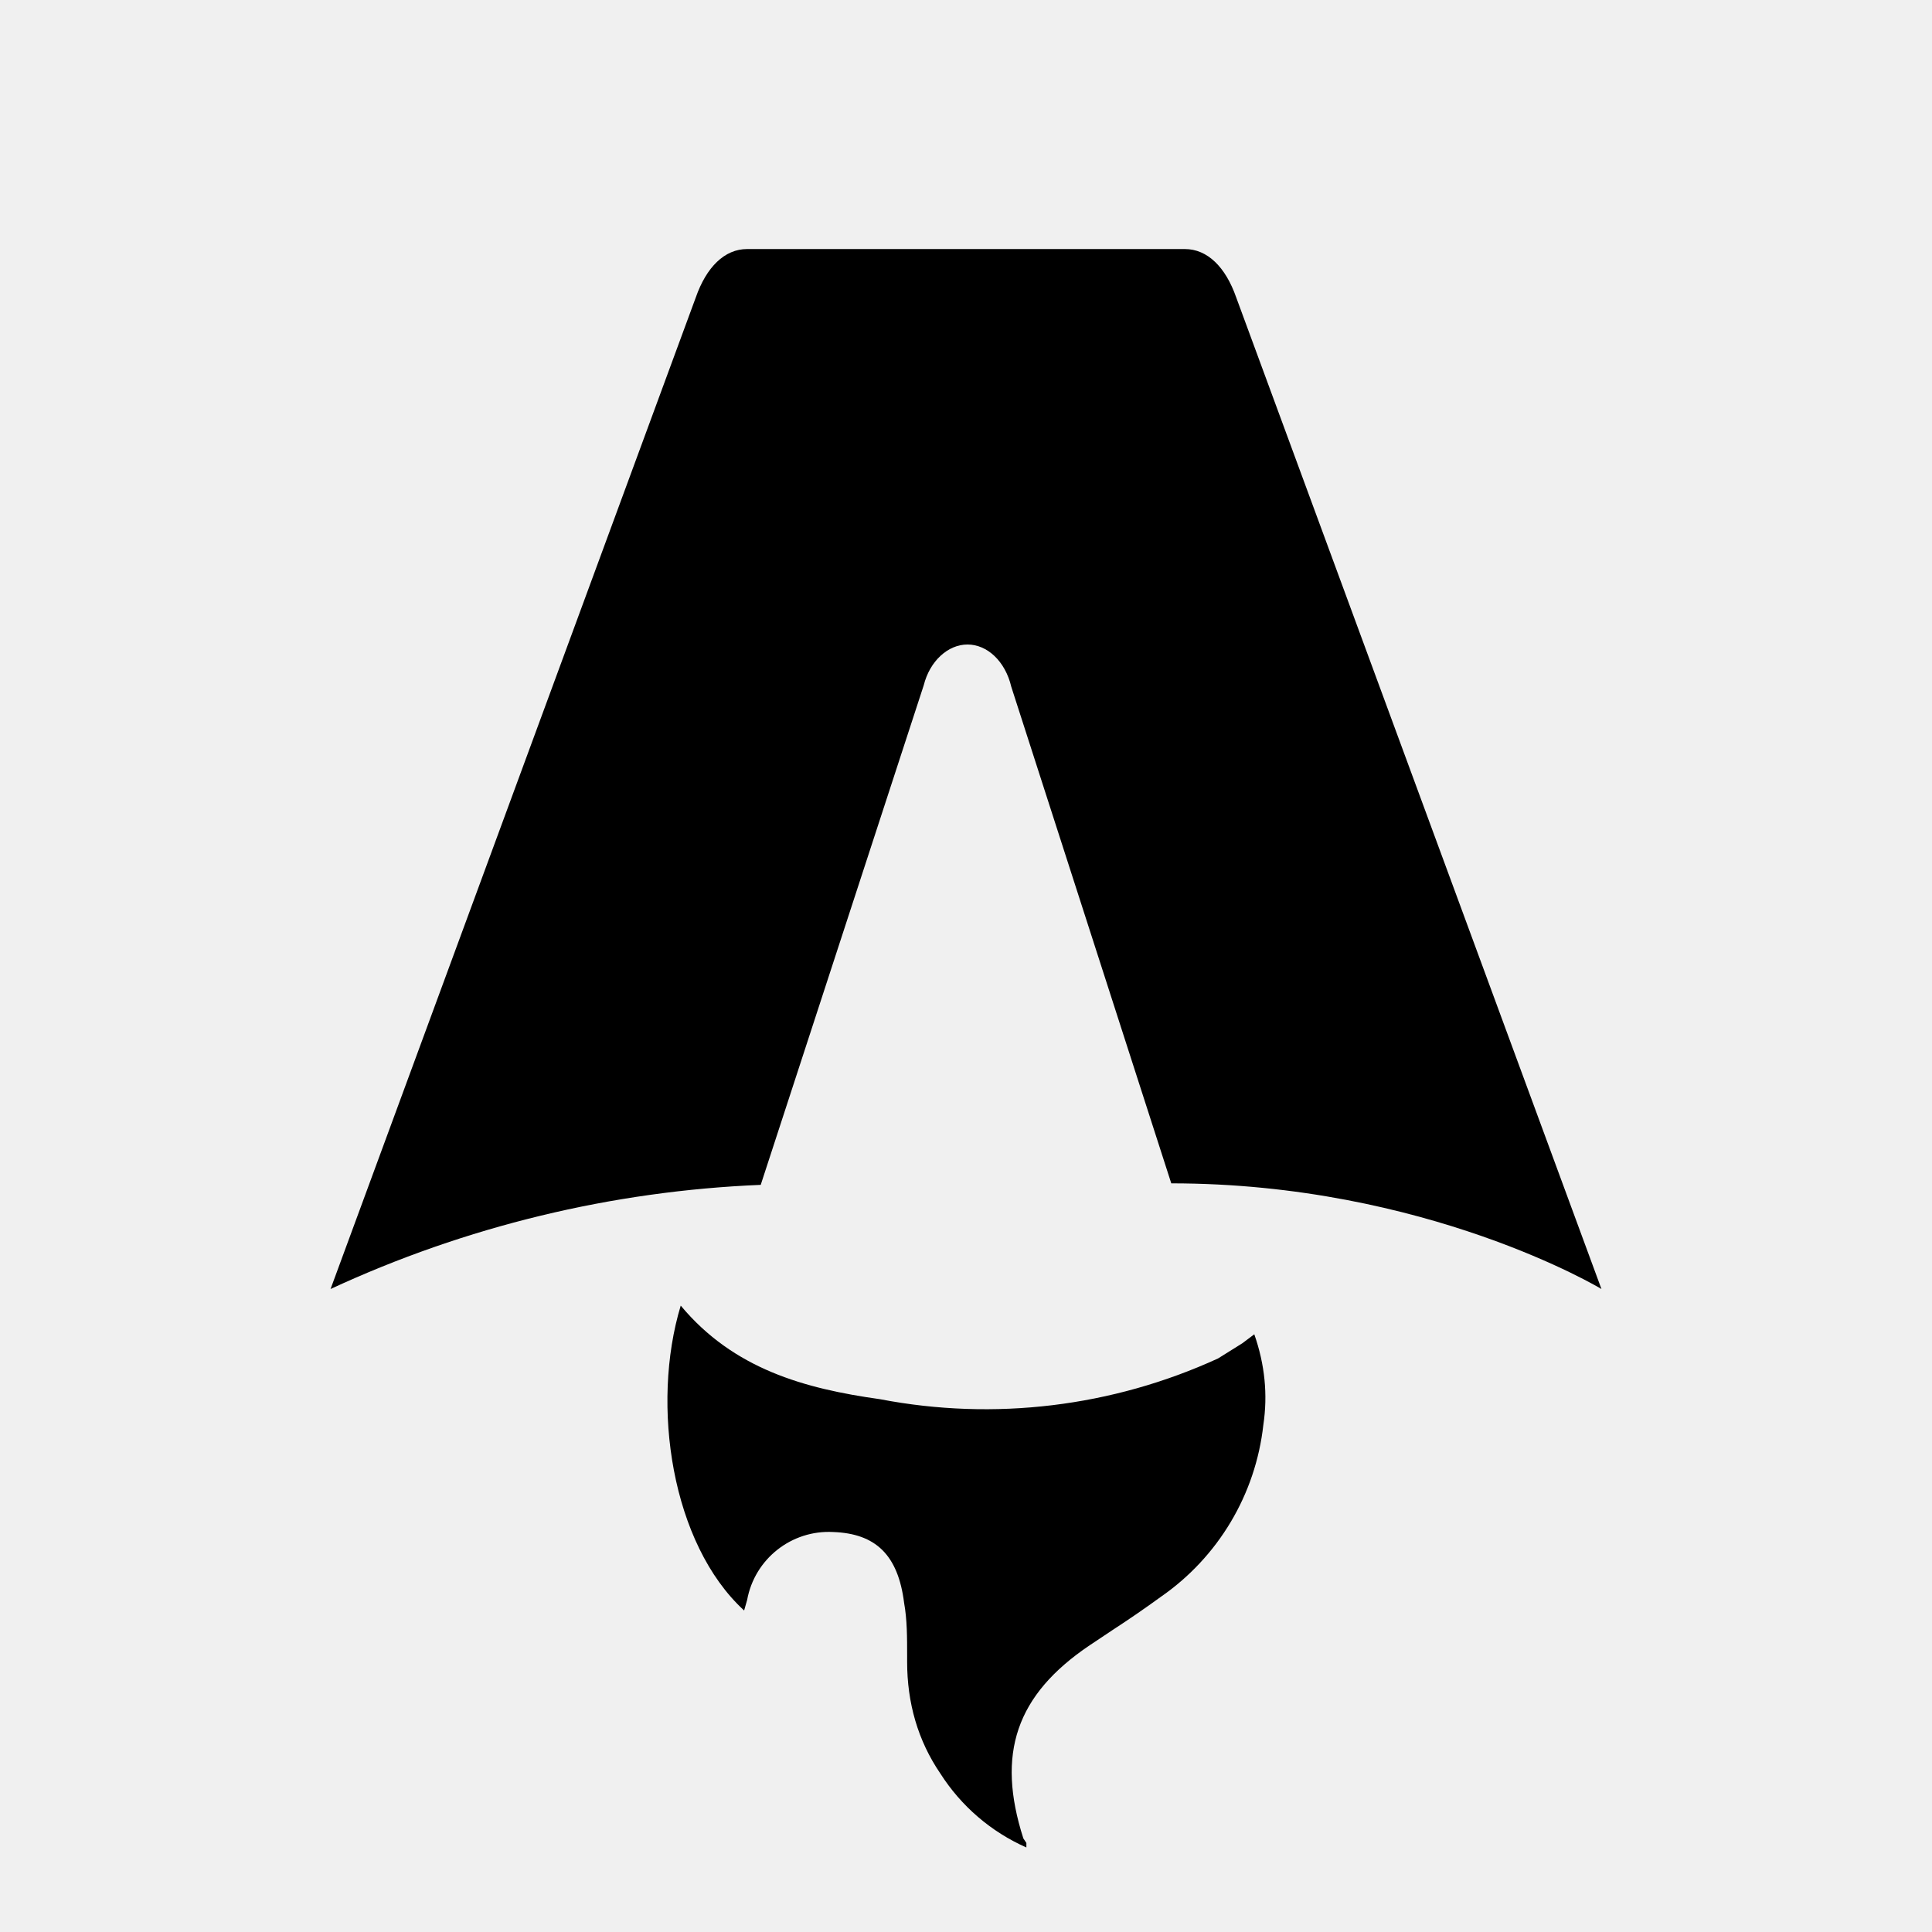
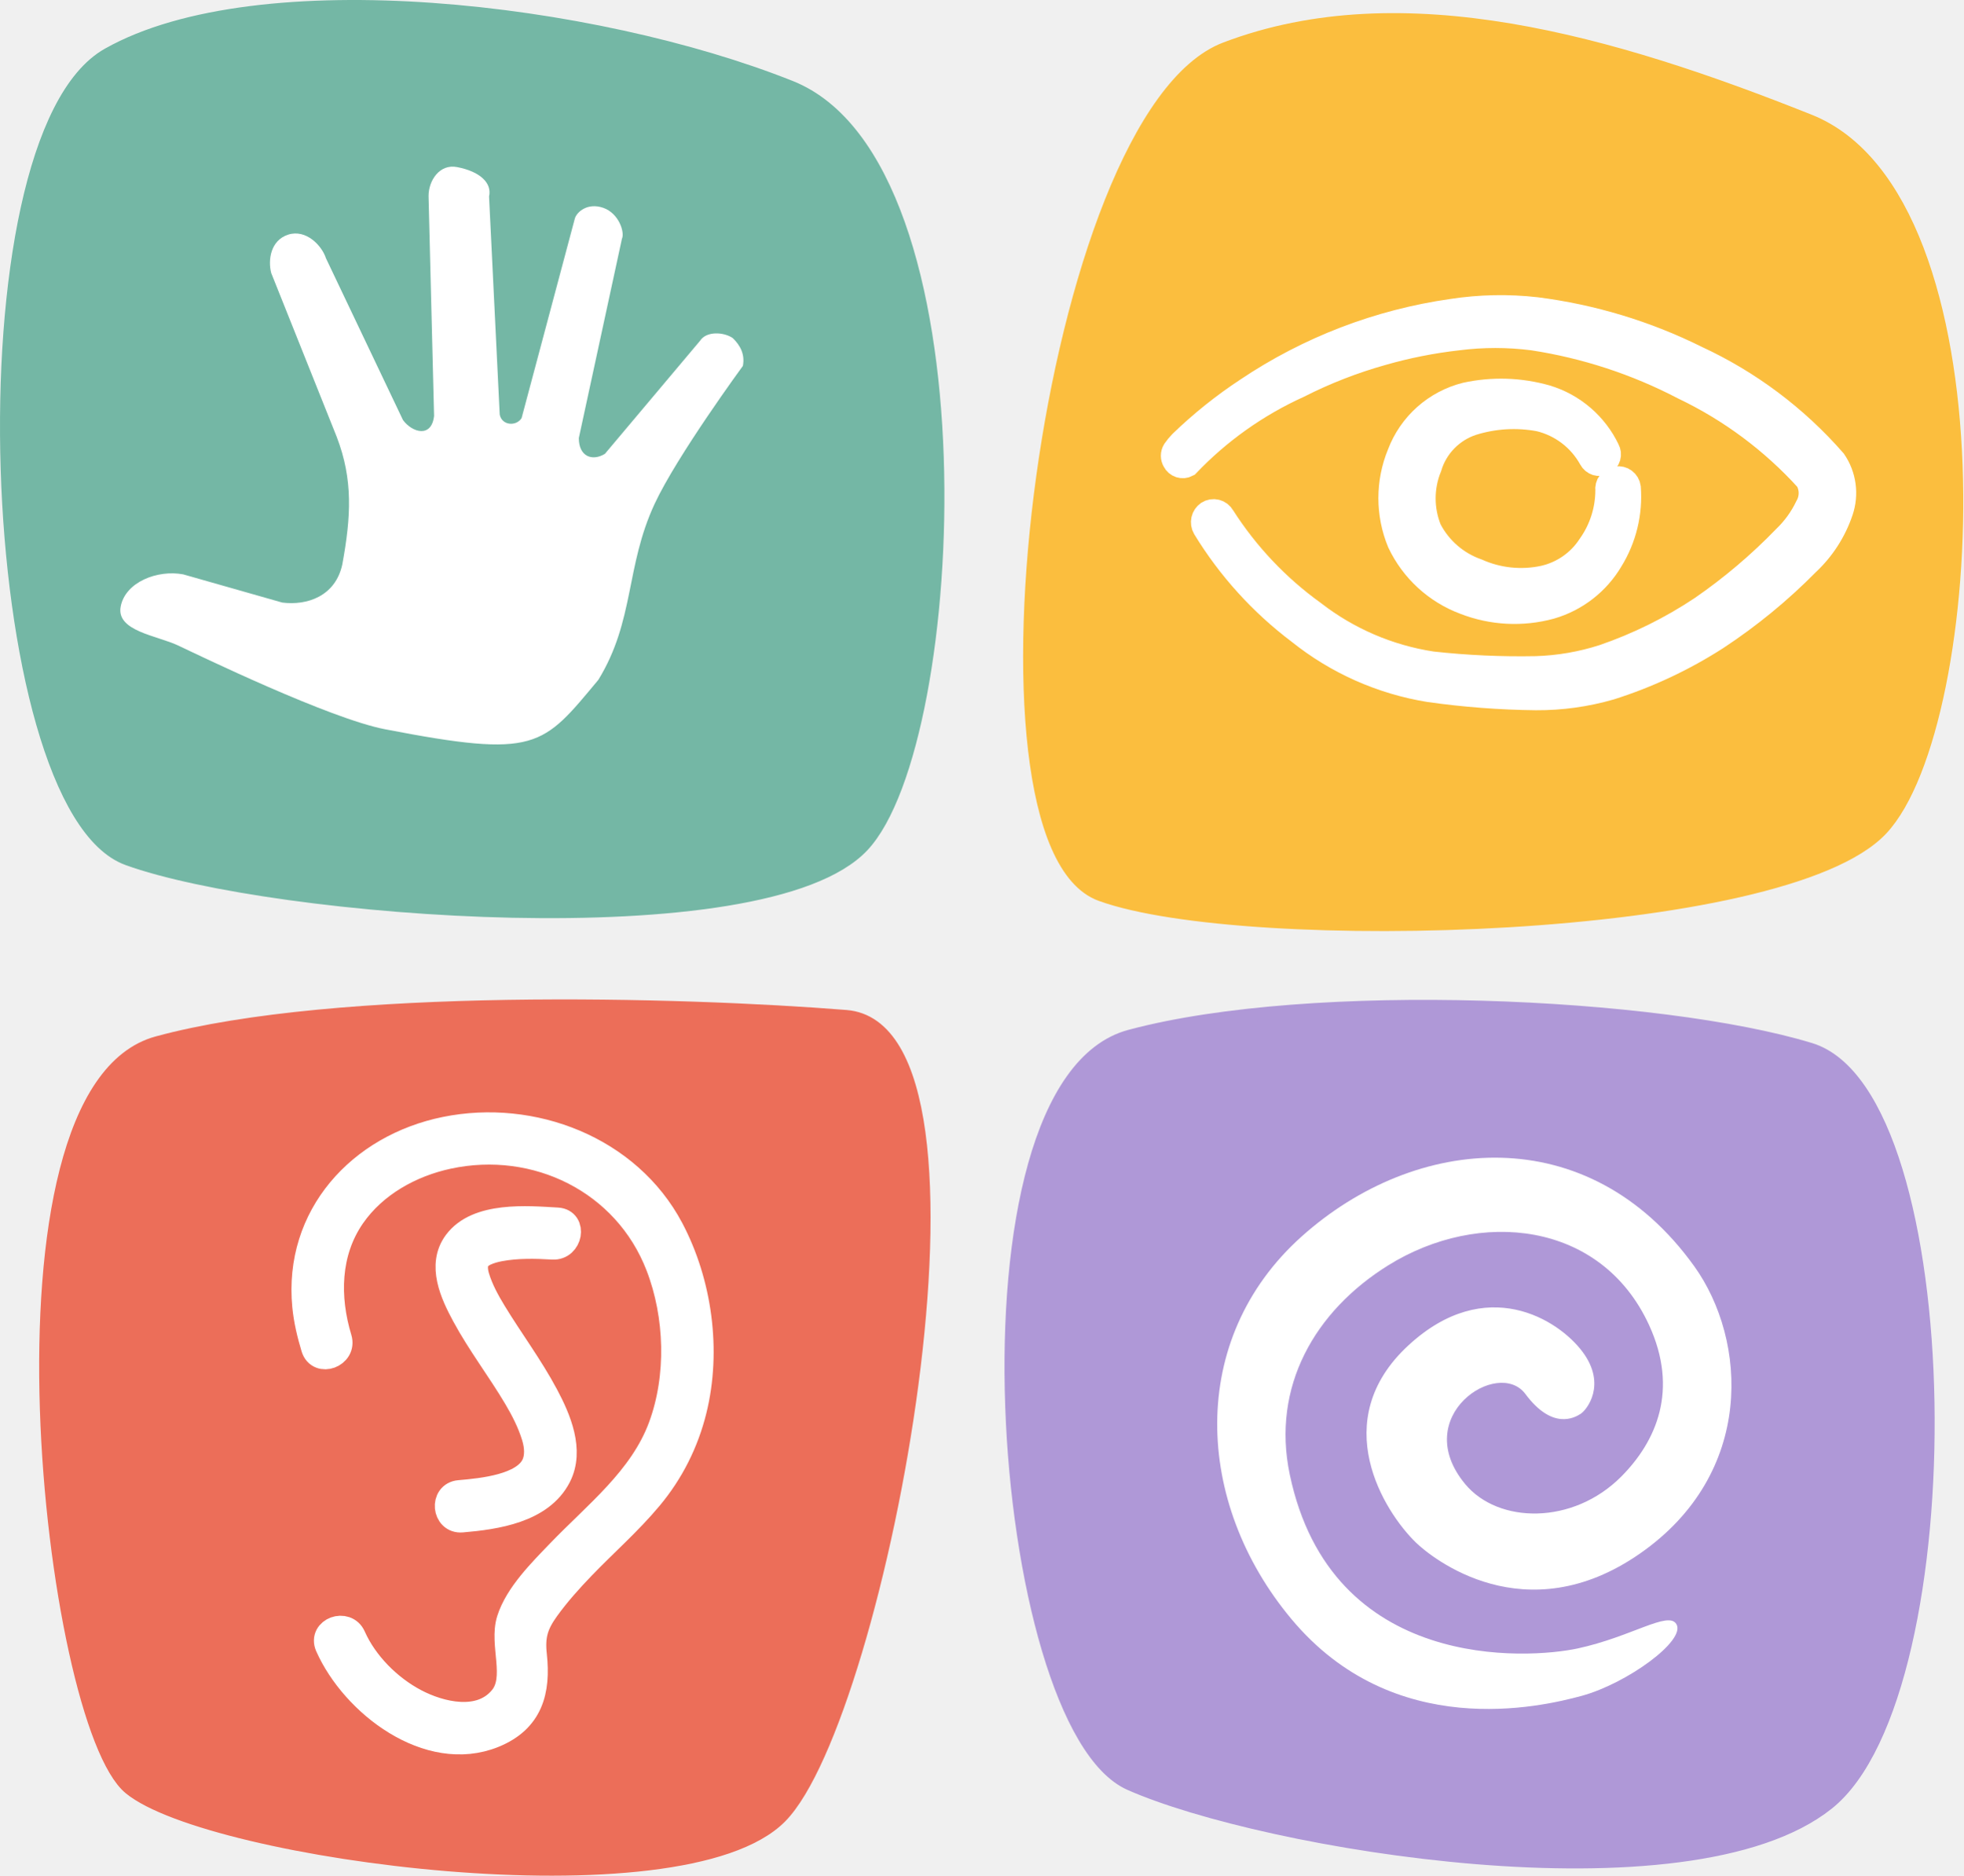
- <svg xmlns="http://www.w3.org/2000/svg" fill="none" viewBox="0 0 128 128">
-   <path d="M50.4 78.5a75.1 75.1 0 0 0-28.5 6.9l24.2-65.7c.7-2 1.9-3.2 3.4-3.2h29c1.5 0 2.7 1.2 3.4 3.2l24.2 65.7s-11.6-7-28.5-7L67 45.5c-.4-1.7-1.6-2.8-2.9-2.8-1.3 0-2.5 1.1-2.9 2.7L50.4 78.5Zm-1.1 28.2Zm-4.2-20.2c-2 6.6-.6 15.8 4.2 20.2a17.5 17.5 0 0 1 .2-.7 5.5 5.5 0 0 1 5.7-4.5c2.8.1 4.3 1.5 4.7 4.7.2 1.1.2 2.3.2 3.5v.4c0 2.7.7 5.2 2.2 7.4a13 13 0 0 0 5.7 4.9v-.3l-.2-.3c-1.8-5.6-.5-9.5 4.4-12.8l1.5-1a73 73 0 0 0 3.2-2.2 16 16 0 0 0 6.8-11.4c.3-2 .1-4-.6-6l-.8.6-1.6 1a37 37 0 0 1-22.4 2.7c-5-.7-9.7-2-13.2-6.2Z" />
-   <style>
-         path { fill: #000; }
-         @media (prefers-color-scheme: dark) {
-             path { fill: #FFF; }
-         }
-     </style>
+ <svg xmlns="http://www.w3.org/2000/svg" viewBox="-0.00 0.00 149.67 143.00" fill="none">
+   <path d="M59.506 138.509C51.952 146.168 15.978 141.317 9.904 136.331C3.83 131.345 -1.691 83.22 12 79.5C25.69 75.78 52 76.5 64.5 77.5C77 78.5 67.059 130.85 59.506 138.509Z" fill="#EC6E59" stroke="#EC6E59" />
+   <path d="M139.336 137.5C128.671 146 96.304 140.5 86.152 136C76 131.5 72.257 82.72 86.152 79C100.047 75.28 126.5 76.5 138 80C149.5 83.5 150 129 139.336 137.5Z" fill="#AF98D7" stroke="#AF98D7" />
+   <path d="M65.759 64.483C58.257 72.461 20.745 69.469 9.741 65.48C-1.262 61.491 -3.263 10.629 8.241 4.147C19.744 -2.336 45.252 0.656 60.257 6.64C75.262 12.624 73.261 56.505 65.759 64.483Z" fill="#74B7A5" stroke="#74B7A5" />
+   <path d="M143.432 63.21C135.929 71.188 94.935 72.199 83.932 68.21C72.928 64.221 79.932 8.849 93.432 3.71C106.932 -1.43 122.927 3.226 137.932 9.21C152.936 15.193 150.934 55.231 143.432 63.21Z" fill="#FBBE3E" stroke="#FBBE3E" />
+   <path fill-rule="evenodd" clip-rule="evenodd" d="M139.775 35.192C136.879 31.874 133.316 29.202 129.32 27.351C125.483 25.442 121.353 24.192 117.101 23.653C114.98 23.413 112.836 23.456 110.726 23.78C105.135 24.575 99.796 26.624 95.108 29.773C93.315 30.953 91.636 32.298 90.093 33.789C89.914 33.974 89.75 34.173 89.604 34.384C89.536 34.493 89.5 34.618 89.5 34.745C89.5 34.873 89.536 34.998 89.604 35.107C89.642 35.183 89.695 35.251 89.76 35.306C89.825 35.361 89.9 35.403 89.981 35.429C90.062 35.455 90.148 35.464 90.233 35.456C90.318 35.448 90.4 35.423 90.475 35.383C92.895 32.844 95.781 30.795 98.975 29.348C101.013 28.312 103.149 27.48 105.35 26.862C107.241 26.319 109.175 25.935 111.13 25.714C113.035 25.47 114.963 25.47 116.868 25.714C120.88 26.327 124.765 27.598 128.364 29.476C131.952 31.188 135.172 33.584 137.841 36.531C138.028 36.854 138.126 37.22 138.126 37.593C138.126 37.966 138.028 38.333 137.841 38.656C137.416 39.546 136.832 40.352 136.12 41.035C134.179 43.041 132.044 44.85 129.745 46.433C127.42 47.98 124.906 49.222 122.265 50.13C120.594 50.669 118.856 50.97 117.101 51.023C114.447 51.075 111.792 50.955 109.154 50.662C105.855 50.157 102.739 48.818 100.101 46.773C97.34 44.785 94.982 42.289 93.153 39.42C93.105 39.335 93.039 39.26 92.961 39.2C92.883 39.14 92.793 39.097 92.698 39.073C92.602 39.049 92.503 39.045 92.406 39.061C92.308 39.077 92.216 39.112 92.133 39.166C91.97 39.278 91.855 39.447 91.812 39.64C91.769 39.833 91.8 40.036 91.899 40.207C93.772 43.278 96.209 45.967 99.081 48.133C101.947 50.43 105.358 51.946 108.984 52.532C111.674 52.912 114.385 53.118 117.101 53.148C119.014 53.158 120.917 52.893 122.754 52.362C125.609 51.458 128.332 50.179 130.85 48.558C133.337 46.92 135.644 45.026 137.735 42.906C138.9 41.82 139.776 40.462 140.285 38.953C140.497 38.33 140.562 37.665 140.473 37.012C140.385 36.36 140.146 35.736 139.775 35.192Z" fill="white" stroke="white" stroke-width="2" />
+   <path fill-rule="evenodd" clip-rule="evenodd" d="M112.235 32.196C113.899 31.676 115.665 31.574 117.378 31.898C118.215 32.101 119 32.476 119.684 32.999C120.368 33.522 120.936 34.182 121.351 34.937C121.392 35.014 121.447 35.082 121.513 35.137C121.58 35.193 121.657 35.235 121.74 35.261C121.823 35.286 121.91 35.295 121.997 35.287C122.083 35.279 122.167 35.254 122.244 35.213C122.396 35.128 122.507 34.986 122.555 34.819C122.603 34.652 122.583 34.473 122.499 34.321C122.046 33.372 121.4 32.529 120.602 31.844C119.805 31.16 118.873 30.65 117.866 30.347C115.88 29.782 113.785 29.716 111.768 30.155C110.634 30.44 109.585 30.994 108.712 31.771C107.839 32.548 107.167 33.525 106.753 34.618C105.862 36.768 105.862 39.183 106.753 41.333C107.745 43.425 109.513 45.049 111.683 45.859C113.764 46.671 116.052 46.79 118.206 46.199C120.115 45.644 121.742 44.383 122.754 42.672C123.772 41.025 124.241 39.098 124.093 37.168C124.08 37.073 124.048 36.981 123.999 36.898C123.95 36.815 123.885 36.743 123.808 36.686C123.731 36.628 123.643 36.587 123.549 36.564C123.456 36.541 123.359 36.537 123.264 36.552C123.167 36.562 123.073 36.592 122.987 36.64C122.902 36.688 122.827 36.752 122.768 36.83C122.708 36.907 122.665 36.996 122.641 37.091C122.616 37.185 122.611 37.284 122.626 37.38C122.623 38.904 122.148 40.388 121.266 41.63C120.447 42.894 119.166 43.787 117.696 44.117C115.983 44.486 114.197 44.3 112.596 43.586C111.009 43.031 109.694 41.891 108.92 40.398C108.294 38.858 108.294 37.135 108.92 35.596C109.157 34.803 109.582 34.08 110.16 33.488C110.737 32.896 111.449 32.453 112.235 32.196Z" fill="white" stroke="white" stroke-width="2" />
+   <path d="M56.632 27.9C56.632 27.9 51.615 34.743 49.908 38.41C47.676 43.207 48.393 47.294 45.617 51.829C41.34 56.951 40.948 57.837 29.359 55.599C25.112 54.78 15.163 49.959 13.568 49.206C11.974 48.454 8.84 48.116 9.2 46.241C9.56 44.366 12.016 43.421 13.968 43.789L21.517 45.938C23.406 46.179 25.568 45.463 26.096 43.033C26.758 39.416 26.933 36.575 25.664 33.29L20.677 20.817C20.422 19.852 20.61 18.325 21.97 17.888C23.331 17.451 24.536 18.72 24.846 19.682L30.72 32.022C31.418 32.974 32.898 33.416 33.092 31.71L32.671 14.941C32.672 13.756 33.517 12.482 34.842 12.737C36.58 13.07 37.52 13.938 37.284 14.981L38.096 31.602C38.249 32.432 39.339 32.536 39.764 31.877L43.828 16.645C43.979 16.164 44.786 15.429 45.986 15.843C47.186 16.258 47.642 17.717 47.414 18.202L44.128 33.393C44.118 34.793 45.143 35.195 46.117 34.599L53.374 25.975C53.857 25.228 55.175 25.306 55.858 25.77C56.464 26.355 56.799 27.045 56.635 27.896L56.632 27.9Z" fill="white" />
+   <path d="M52.88 107.502C52.271 109.964 51.147 112.206 49.521 114.156C47.939 116.053 46.077 117.676 44.369 119.453C43.4 120.462 42.462 121.508 41.645 122.644C40.783 123.843 40.531 124.721 40.691 126.188C40.991 128.92 40.407 131.127 37.625 132.255C32.669 134.264 26.963 129.87 25.021 125.484C24.499 124.303 26.375 123.62 26.893 124.79C27.807 126.854 29.644 128.687 31.631 129.737C33.566 130.759 36.63 131.502 38.284 129.477C39.569 127.903 38.271 125.364 38.864 123.497C39.47 121.586 41.268 119.805 42.63 118.386C45.476 115.423 48.95 112.757 50.42 108.779C51.832 104.96 51.694 100.305 50.227 96.506C47.723 90.018 40.876 86.673 34.15 88.123C31.294 88.74 28.532 90.27 26.846 92.705C24.93 95.473 24.875 98.921 25.825 102.055C26.196 103.284 24.326 103.981 23.952 102.749C23.639 101.713 23.383 100.645 23.279 99.566C22.621 92.731 27.455 87.458 33.96 86.136C40.576 84.791 47.89 87.59 51.126 93.704C53.296 97.81 53.997 102.979 52.88 107.502ZM36.954 95.519C37.316 95.348 37.707 95.241 38.099 95.168C39.423 94.92 40.807 94.952 42.145 95.03C43.414 95.104 43.774 93.138 42.491 93.063C40.182 92.929 36.398 92.587 34.795 94.749C33.533 96.452 34.555 98.64 35.43 100.26C36.607 102.439 38.127 104.413 39.387 106.543C39.945 107.486 40.445 108.468 40.766 109.52C41.005 110.303 41.03 111.083 40.745 111.691C39.955 113.38 36.809 113.693 35.02 113.846C33.738 113.956 33.925 115.944 35.209 115.834C37.787 115.614 41.229 115.126 42.549 112.546C43.562 110.569 42.536 108.192 41.59 106.411C40.417 104.203 38.909 102.197 37.613 100.064C37.095 99.211 36.613 98.33 36.32 97.372C36.122 96.723 36.179 96.205 36.423 95.904C36.519 95.786 36.767 95.606 36.954 95.519Z" fill="white" stroke="white" stroke-width="2" />
+   <path d="M127.8 123.815C127.176 122.799 124.371 124.794 120.278 125.677C116.522 126.485 101.486 127.508 98.326 112.404C96.93 105.733 100.227 99.96 105.83 96.472C112.768 92.15 122.071 93.087 125.719 101.017C127.997 105.969 126.28 109.879 123.6 112.575C119.914 116.28 114.225 116.178 111.708 113.153C107.407 107.968 114.226 103.498 116.294 106.278C118.361 109.059 120.051 108.083 120.505 107.79C120.968 107.497 122.509 105.573 120.662 103.079C118.816 100.585 113.282 97.125 107.385 102.56C101.136 108.316 105.533 115.262 107.945 117.602C109.155 118.777 116.273 124.533 125.032 118.439C133.825 112.318 133.202 102.163 129.166 96.538C121.089 85.292 107.918 86.478 99.221 94.281C90.524 102.084 91.041 114.561 98.458 123.439C106.255 132.773 117.414 130.152 120.589 129.29C124.027 128.351 128.572 125.066 127.8 123.815Z" fill="white" />
</svg>
